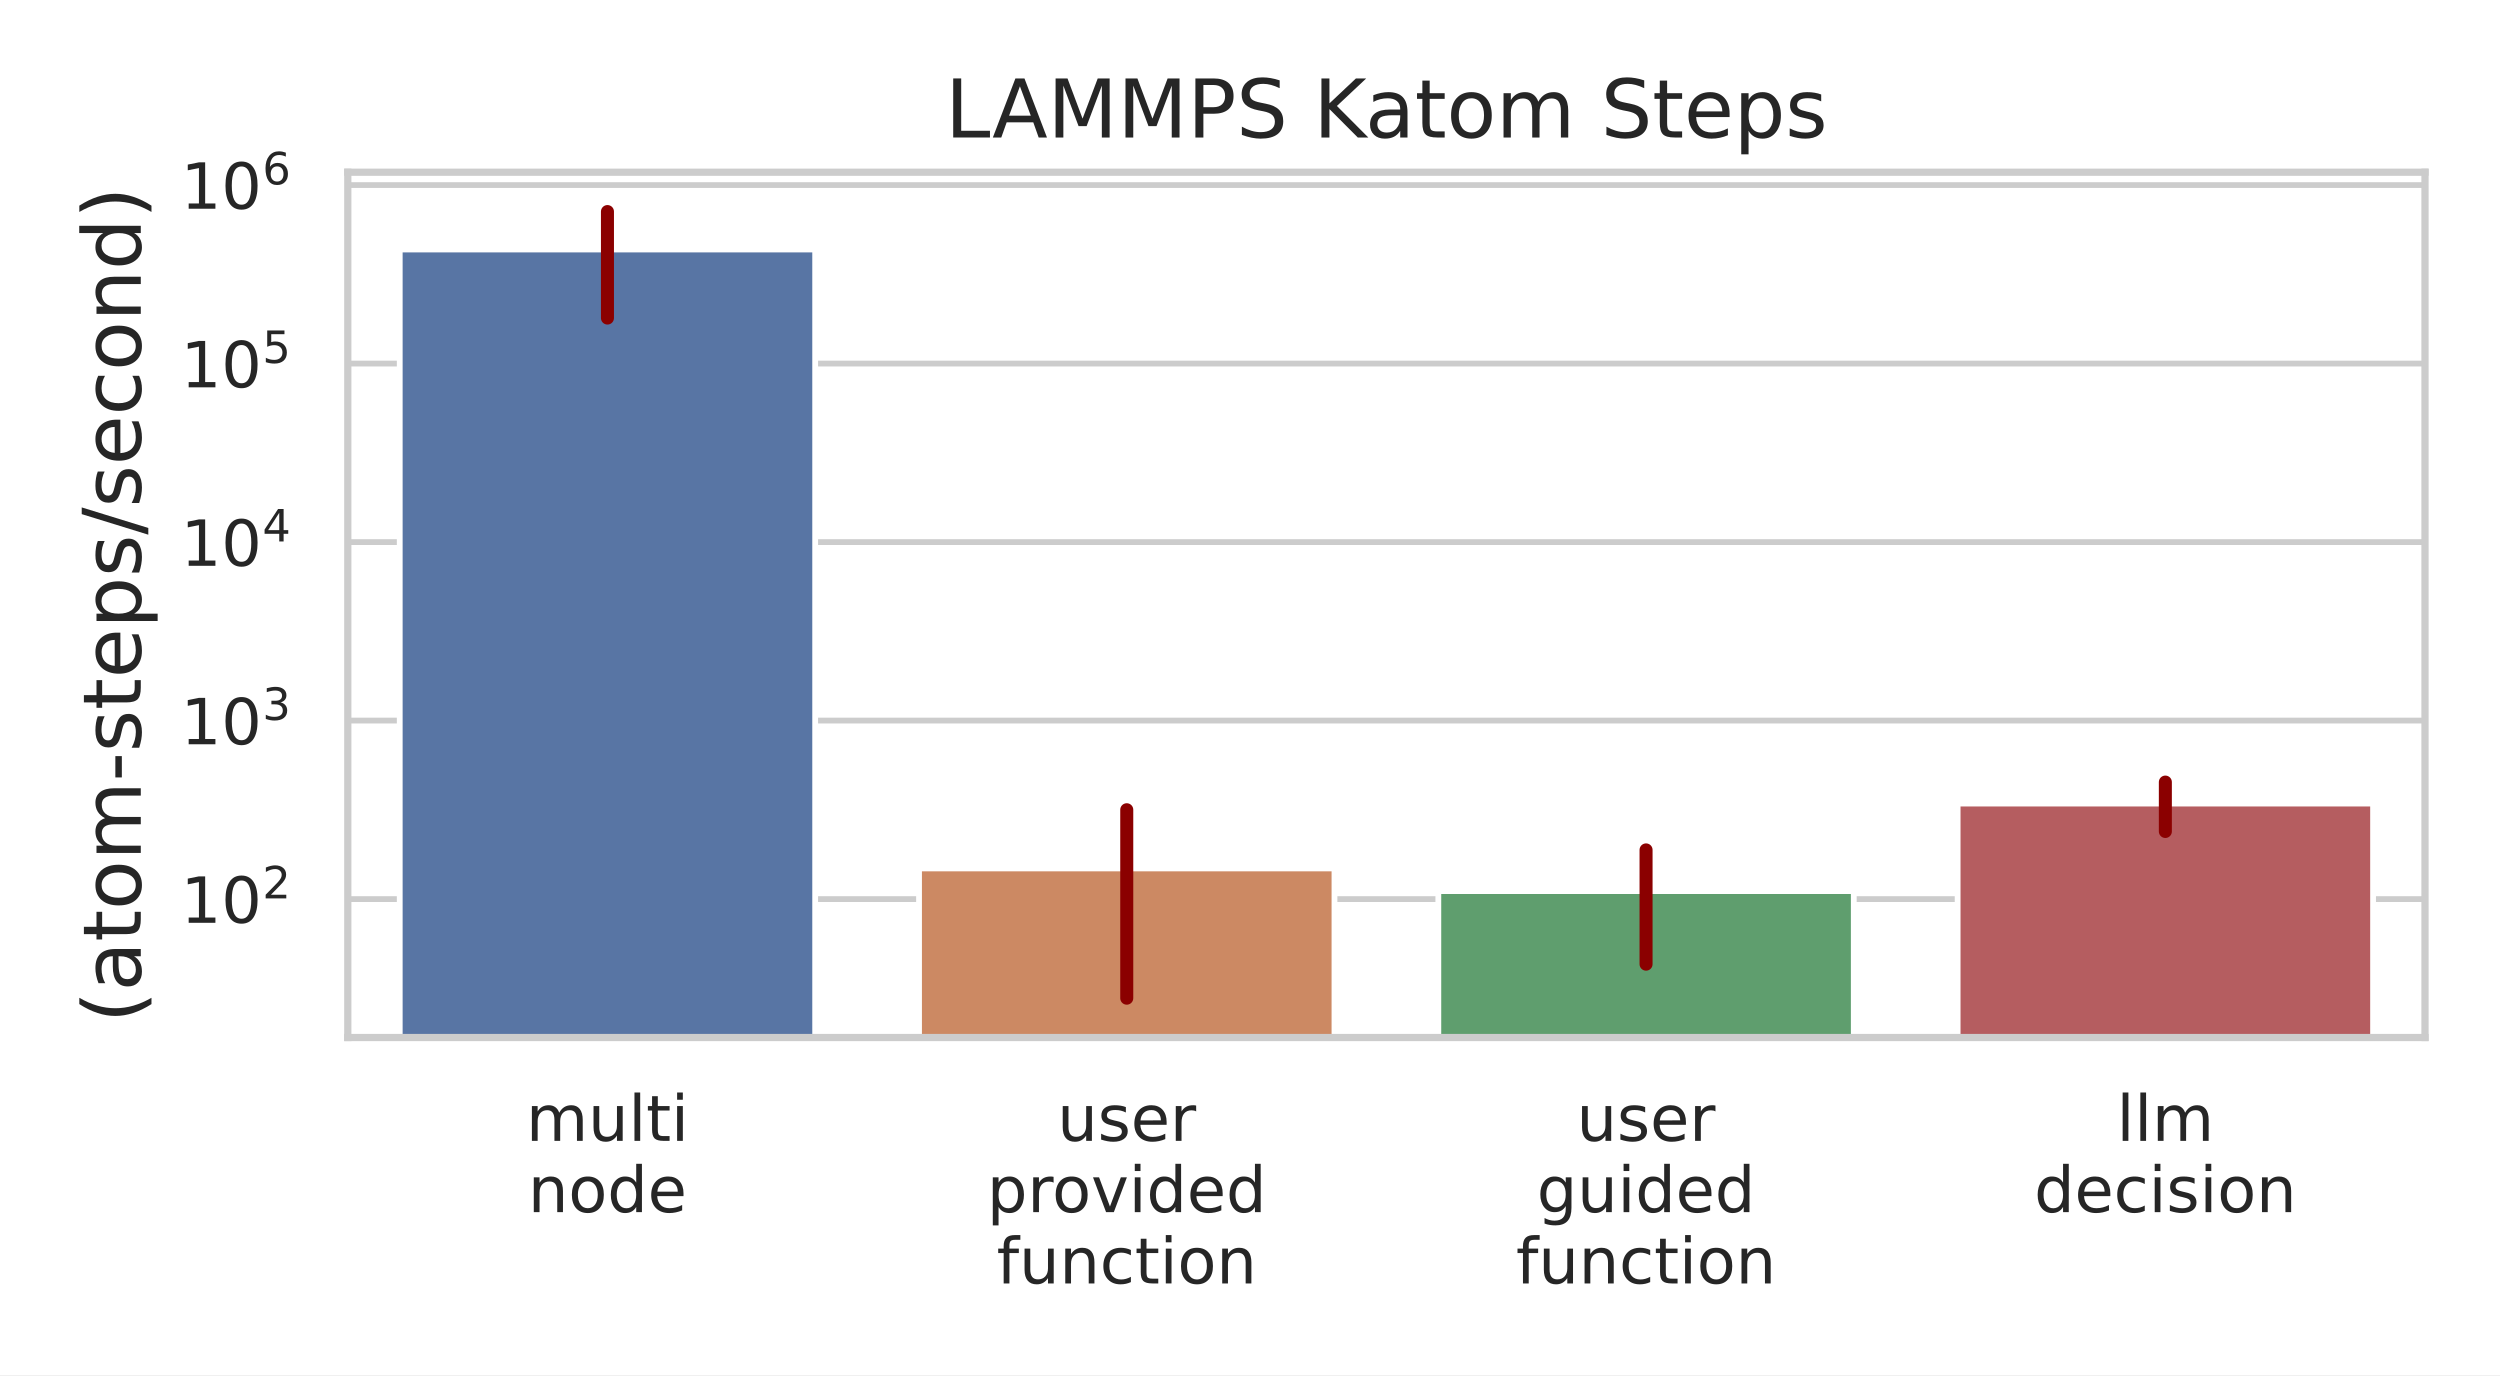
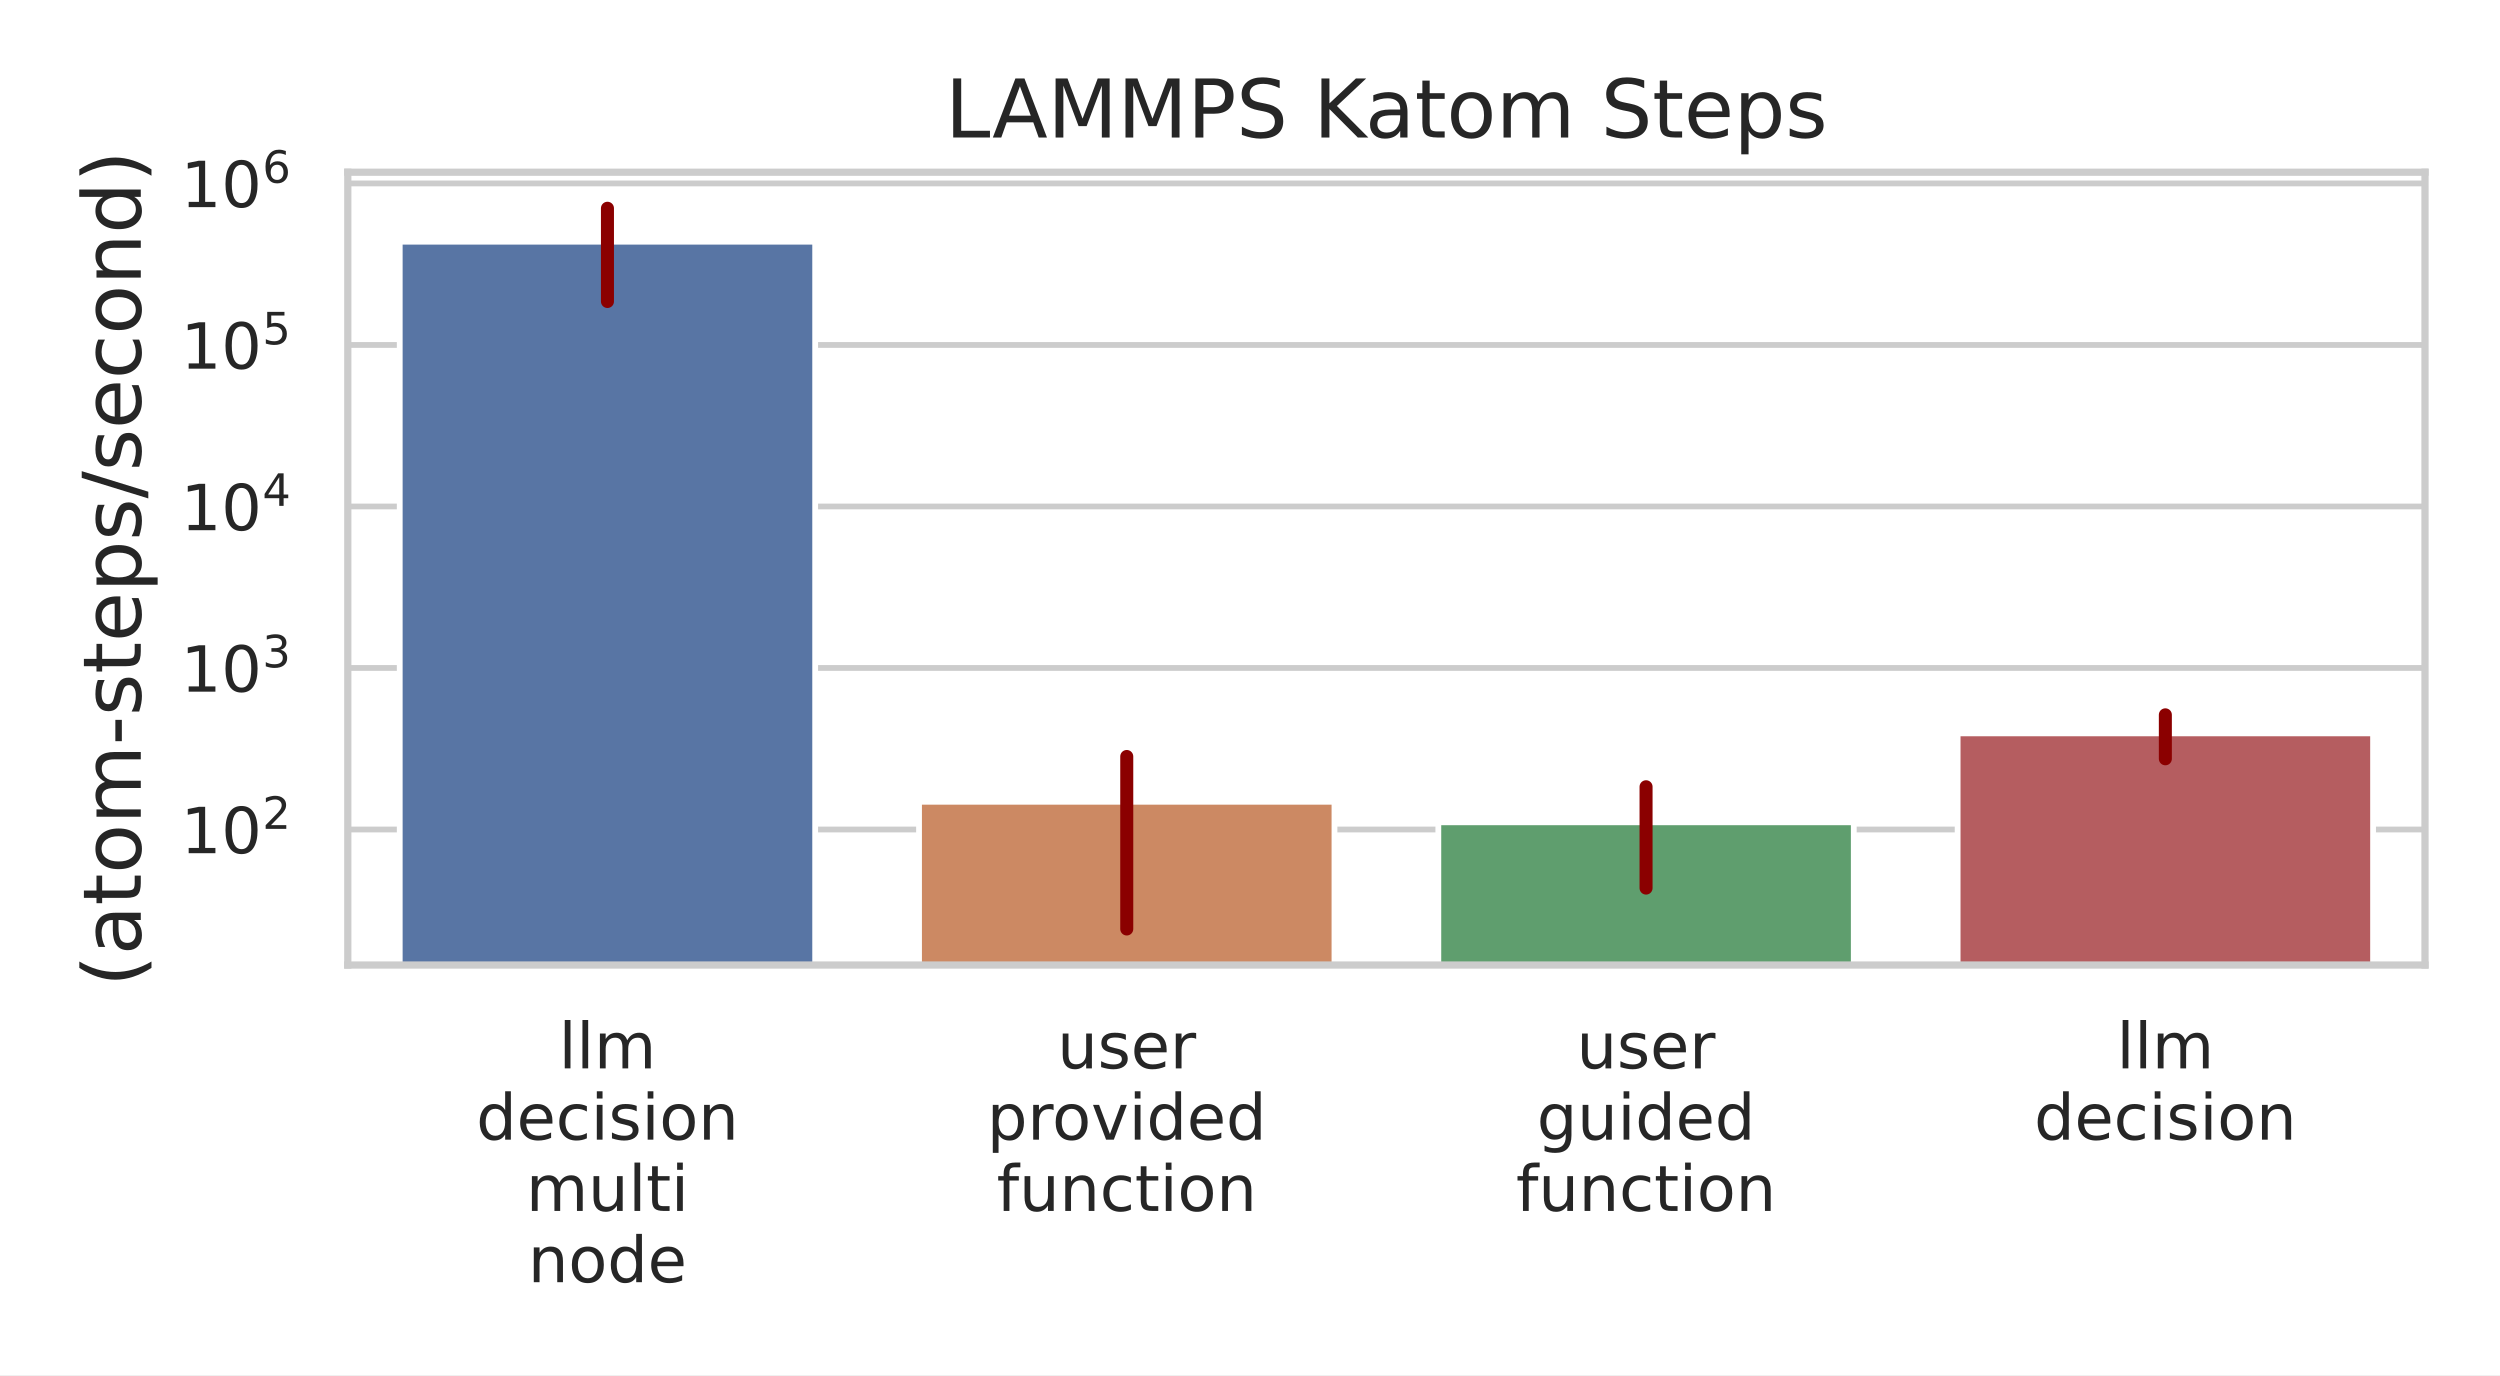
<svg xmlns="http://www.w3.org/2000/svg" xmlns:xlink="http://www.w3.org/1999/xlink" width="432pt" height="237.6pt" viewBox="0 0 432 237.6" version="1.1">
  <defs>
    <style type="text/css">*{stroke-linejoin: round; stroke-linecap: butt}</style>
  </defs>
  <g id="figure_1">
    <g id="patch_1">
      <path d="M 0 237.6  L 432 237.6  L 432 0  L 0 0  z " style="fill: #ffffff" />
    </g>
    <g id="axes_1">
      <g id="patch_2">
-         <path d="M 60.1 179.284  L 419.04 179.284  L 419.04 29.76  L 60.1 29.76  z " style="fill: #ffffff" />
+         <path d="M 60.1 166.756  L 419.04 166.756  L 419.04 29.76  L 60.1 29.76  z " style="fill: #ffffff" />
      </g>
      <g id="matplotlib.axis_1">
        <g id="xtick_1">
          <g id="text_1">
-             <g style="fill: #262626" transform="translate(90.91248 197.1423) scale(0.11 -0.11)">
-               <defs>
+             <g style="fill: #262626" transform="translate(96.55428 184.6143) scale(0.11 -0.11)">
+               <defs>
+                 <path id="DejaVuSans-6c" d="M 603 4863  L 1178 4863  L 1178 0  L 603 0  L 603 4863  z " transform="scale(0.015625)" />
                <path id="DejaVuSans-6d" d="M 3328 2828  Q 3544 3216 3844 3400  Q 4144 3584 4550 3584  Q 5097 3584 5394 3201  Q 5691 2819 5691 2113  L 5691 0  L 5113 0  L 5113 2094  Q 5113 2597 4934 2840  Q 4756 3084 4391 3084  Q 3944 3084 3684 2787  Q 3425 2491 3425 1978  L 3425 0  L 2847 0  L 2847 2094  Q 2847 2600 2669 2842  Q 2491 3084 2119 3084  Q 1678 3084 1418 2786  Q 1159 2488 1159 1978  L 1159 0  L 581 0  L 581 3500  L 1159 3500  L 1159 2956  Q 1356 3278 1631 3431  Q 1906 3584 2284 3584  Q 2666 3584 2933 3390  Q 3200 3197 3328 2828  z " transform="scale(0.015625)" />
+               </defs>
+               <use xlink:href="#DejaVuSans-6c" />
+               <use xlink:href="#DejaVuSans-6c" x="27.783" />
+               <use xlink:href="#DejaVuSans-6d" x="55.566" />
+             </g>
+             <g style="fill: #262626" transform="translate(82.29553 196.9319) scale(0.11 -0.11)">
+               <defs>
+                 <path id="DejaVuSans-64" d="M 2906 2969  L 2906 4863  L 3481 4863  L 3481 0  L 2906 0  L 2906 525  Q 2725 213 2448 61  Q 2172 -91 1784 -91  Q 1150 -91 751 415  Q 353 922 353 1747  Q 353 2572 751 3078  Q 1150 3584 1784 3584  Q 2172 3584 2448 3432  Q 2725 3281 2906 2969  z M 947 1747  Q 947 1113 1208 752  Q 1469 391 1925 391  Q 2381 391 2643 752  Q 2906 1113 2906 1747  Q 2906 2381 2643 2742  Q 2381 3103 1925 3103  Q 1469 3103 1208 2742  Q 947 2381 947 1747  z " transform="scale(0.015625)" />
+                 <path id="DejaVuSans-65" d="M 3597 1894  L 3597 1613  L 953 1613  Q 991 1019 1311 708  Q 1631 397 2203 397  Q 2534 397 2845 478  Q 3156 559 3463 722  L 3463 178  Q 3153 47 2828 -22  Q 2503 -91 2169 -91  Q 1331 -91 842 396  Q 353 884 353 1716  Q 353 2575 817 3079  Q 1281 3584 2069 3584  Q 2775 3584 3186 3129  Q 3597 2675 3597 1894  z M 3022 2063  Q 3016 2534 2758 2815  Q 2500 3097 2075 3097  Q 1594 3097 1305 2825  Q 1016 2553 972 2059  L 3022 2063  z " transform="scale(0.015625)" />
+                 <path id="DejaVuSans-63" d="M 3122 3366  L 3122 2828  Q 2878 2963 2633 3030  Q 2388 3097 2138 3097  Q 1578 3097 1268 2742  Q 959 2388 959 1747  Q 959 1106 1268 751  Q 1578 397 2138 397  Q 2388 397 2633 464  Q 2878 531 3122 666  L 3122 134  Q 2881 22 2623 -34  Q 2366 -91 2075 -91  Q 1284 -91 818 406  Q 353 903 353 1747  Q 353 2603 823 3093  Q 1294 3584 2113 3584  Q 2378 3584 2631 3529  Q 2884 3475 3122 3366  z " transform="scale(0.015625)" />
+                 <path id="DejaVuSans-69" d="M 603 3500  L 1178 3500  L 1178 0  L 603 0  L 603 3500  z M 603 4863  L 1178 4863  L 1178 4134  L 603 4134  L 603 4863  z " transform="scale(0.015625)" />
+                 <path id="DejaVuSans-73" d="M 2834 3397  L 2834 2853  Q 2591 2978 2328 3040  Q 2066 3103 1784 3103  Q 1356 3103 1142 2972  Q 928 2841 928 2578  Q 928 2378 1081 2264  Q 1234 2150 1697 2047  L 1894 2003  Q 2506 1872 2764 1633  Q 3022 1394 3022 966  Q 3022 478 2636 193  Q 2250 -91 1575 -91  Q 1294 -91 989 -36  Q 684 19 347 128  L 347 722  Q 666 556 975 473  Q 1284 391 1588 391  Q 1994 391 2212 530  Q 2431 669 2431 922  Q 2431 1156 2273 1281  Q 2116 1406 1581 1522  L 1381 1569  Q 847 1681 609 1914  Q 372 2147 372 2553  Q 372 3047 722 3315  Q 1072 3584 1716 3584  Q 2034 3584 2315 3537  Q 2597 3491 2834 3397  z " transform="scale(0.015625)" />
+                 <path id="DejaVuSans-6f" d="M 1959 3097  Q 1497 3097 1228 2736  Q 959 2375 959 1747  Q 959 1119 1226 758  Q 1494 397 1959 397  Q 2419 397 2687 759  Q 2956 1122 2956 1747  Q 2956 2369 2687 2733  Q 2419 3097 1959 3097  z M 1959 3584  Q 2709 3584 3137 3096  Q 3566 2609 3566 1747  Q 3566 888 3137 398  Q 2709 -91 1959 -91  Q 1206 -91 779 398  Q 353 888 353 1747  Q 353 2609 779 3096  Q 1206 3584 1959 3584  z " transform="scale(0.015625)" />
+                 <path id="DejaVuSans-6e" d="M 3513 2113  L 3513 0  L 2938 0  L 2938 2094  Q 2938 2591 2744 2837  Q 2550 3084 2163 3084  Q 1697 3084 1428 2787  Q 1159 2491 1159 1978  L 1159 0  L 581 0  L 581 3500  L 1159 3500  L 1159 2956  Q 1366 3272 1645 3428  Q 1925 3584 2291 3584  Q 2894 3584 3203 3211  Q 3513 2838 3513 2113  z " transform="scale(0.015625)" />
+               </defs>
+               <use xlink:href="#DejaVuSans-64" />
+               <use xlink:href="#DejaVuSans-65" x="63.477" />
+               <use xlink:href="#DejaVuSans-63" x="125" />
+               <use xlink:href="#DejaVuSans-69" x="179.98" />
+               <use xlink:href="#DejaVuSans-73" x="207.764" />
+               <use xlink:href="#DejaVuSans-69" x="259.863" />
+               <use xlink:href="#DejaVuSans-6f" x="287.646" />
+               <use xlink:href="#DejaVuSans-6e" x="348.828" />
+             </g>
+             <g style="fill: #262626" transform="translate(90.91248 209.2495) scale(0.11 -0.11)">
+               <defs>
                <path id="DejaVuSans-75" d="M 544 1381  L 544 3500  L 1119 3500  L 1119 1403  Q 1119 906 1312 657  Q 1506 409 1894 409  Q 2359 409 2629 706  Q 2900 1003 2900 1516  L 2900 3500  L 3475 3500  L 3475 0  L 2900 0  L 2900 538  Q 2691 219 2414 64  Q 2138 -91 1772 -91  Q 1169 -91 856 284  Q 544 659 544 1381  z M 1991 3584  L 1991 3584  z " transform="scale(0.015625)" />
-                 <path id="DejaVuSans-6c" d="M 603 4863  L 1178 4863  L 1178 0  L 603 0  L 603 4863  z " transform="scale(0.015625)" />
                <path id="DejaVuSans-74" d="M 1172 4494  L 1172 3500  L 2356 3500  L 2356 3053  L 1172 3053  L 1172 1153  Q 1172 725 1289 603  Q 1406 481 1766 481  L 2356 481  L 2356 0  L 1766 0  Q 1100 0 847 248  Q 594 497 594 1153  L 594 3053  L 172 3053  L 172 3500  L 594 3500  L 594 4494  L 1172 4494  z " transform="scale(0.015625)" />
-                 <path id="DejaVuSans-69" d="M 603 3500  L 1178 3500  L 1178 0  L 603 0  L 603 3500  z M 603 4863  L 1178 4863  L 1178 4134  L 603 4134  L 603 4863  z " transform="scale(0.015625)" />
              </defs>
              <use xlink:href="#DejaVuSans-6d" />
              <use xlink:href="#DejaVuSans-75" x="97.412" />
              <use xlink:href="#DejaVuSans-6c" x="160.791" />
              <use xlink:href="#DejaVuSans-74" x="188.574" />
              <use xlink:href="#DejaVuSans-69" x="227.783" />
            </g>
-             <g style="fill: #262626" transform="translate(91.24076 209.4599) scale(0.11 -0.11)">
-               <defs>
-                 <path id="DejaVuSans-6e" d="M 3513 2113  L 3513 0  L 2938 0  L 2938 2094  Q 2938 2591 2744 2837  Q 2550 3084 2163 3084  Q 1697 3084 1428 2787  Q 1159 2491 1159 1978  L 1159 0  L 581 0  L 581 3500  L 1159 3500  L 1159 2956  Q 1366 3272 1645 3428  Q 1925 3584 2291 3584  Q 2894 3584 3203 3211  Q 3513 2838 3513 2113  z " transform="scale(0.015625)" />
-                 <path id="DejaVuSans-6f" d="M 1959 3097  Q 1497 3097 1228 2736  Q 959 2375 959 1747  Q 959 1119 1226 758  Q 1494 397 1959 397  Q 2419 397 2687 759  Q 2956 1122 2956 1747  Q 2956 2369 2687 2733  Q 2419 3097 1959 3097  z M 1959 3584  Q 2709 3584 3137 3096  Q 3566 2609 3566 1747  Q 3566 888 3137 398  Q 2709 -91 1959 -91  Q 1206 -91 779 398  Q 353 888 353 1747  Q 353 2609 779 3096  Q 1206 3584 1959 3584  z " transform="scale(0.015625)" />
-                 <path id="DejaVuSans-64" d="M 2906 2969  L 2906 4863  L 3481 4863  L 3481 0  L 2906 0  L 2906 525  Q 2725 213 2448 61  Q 2172 -91 1784 -91  Q 1150 -91 751 415  Q 353 922 353 1747  Q 353 2572 751 3078  Q 1150 3584 1784 3584  Q 2172 3584 2448 3432  Q 2725 3281 2906 2969  z M 947 1747  Q 947 1113 1208 752  Q 1469 391 1925 391  Q 2381 391 2643 752  Q 2906 1113 2906 1747  Q 2906 2381 2643 2742  Q 2381 3103 1925 3103  Q 1469 3103 1208 2742  Q 947 2381 947 1747  z " transform="scale(0.015625)" />
-                 <path id="DejaVuSans-65" d="M 3597 1894  L 3597 1613  L 953 1613  Q 991 1019 1311 708  Q 1631 397 2203 397  Q 2534 397 2845 478  Q 3156 559 3463 722  L 3463 178  Q 3153 47 2828 -22  Q 2503 -91 2169 -91  Q 1331 -91 842 396  Q 353 884 353 1716  Q 353 2575 817 3079  Q 1281 3584 2069 3584  Q 2775 3584 3186 3129  Q 3597 2675 3597 1894  z M 3022 2063  Q 3016 2534 2758 2815  Q 2500 3097 2075 3097  Q 1594 3097 1305 2825  Q 1016 2553 972 2059  L 3022 2063  z " transform="scale(0.015625)" />
-               </defs>
+             <g style="fill: #262626" transform="translate(91.24076 221.5671) scale(0.11 -0.11)">
              <use xlink:href="#DejaVuSans-6e" />
              <use xlink:href="#DejaVuSans-6f" x="63.379" />
              <use xlink:href="#DejaVuSans-64" x="124.561" />
              <use xlink:href="#DejaVuSans-65" x="188.037" />
            </g>
          </g>
        </g>
        <g id="xtick_2">
          <g id="text_2">
-             <g style="fill: #262626" transform="translate(182.7065 197.1423) scale(0.11 -0.11)">
-               <defs>
-                 <path id="DejaVuSans-73" d="M 2834 3397  L 2834 2853  Q 2591 2978 2328 3040  Q 2066 3103 1784 3103  Q 1356 3103 1142 2972  Q 928 2841 928 2578  Q 928 2378 1081 2264  Q 1234 2150 1697 2047  L 1894 2003  Q 2506 1872 2764 1633  Q 3022 1394 3022 966  Q 3022 478 2636 193  Q 2250 -91 1575 -91  Q 1294 -91 989 -36  Q 684 19 347 128  L 347 722  Q 666 556 975 473  Q 1284 391 1588 391  Q 1994 391 2212 530  Q 2431 669 2431 922  Q 2431 1156 2273 1281  Q 2116 1406 1581 1522  L 1381 1569  Q 847 1681 609 1914  Q 372 2147 372 2553  Q 372 3047 722 3315  Q 1072 3584 1716 3584  Q 2034 3584 2315 3537  Q 2597 3491 2834 3397  z " transform="scale(0.015625)" />
+             <g style="fill: #262626" transform="translate(182.7065 184.6143) scale(0.11 -0.11)">
+               <defs>
                <path id="DejaVuSans-72" d="M 2631 2963  Q 2534 3019 2420 3045  Q 2306 3072 2169 3072  Q 1681 3072 1420 2755  Q 1159 2438 1159 1844  L 1159 0  L 581 0  L 581 3500  L 1159 3500  L 1159 2956  Q 1341 3275 1631 3429  Q 1922 3584 2338 3584  Q 2397 3584 2469 3576  Q 2541 3569 2628 3553  L 2631 2963  z " transform="scale(0.015625)" />
              </defs>
              <use xlink:href="#DejaVuSans-75" />
              <use xlink:href="#DejaVuSans-73" x="63.379" />
              <use xlink:href="#DejaVuSans-65" x="115.479" />
              <use xlink:href="#DejaVuSans-72" x="177.002" />
            </g>
-             <g style="fill: #262626" transform="translate(170.5575 209.4599) scale(0.11 -0.11)">
+             <g style="fill: #262626" transform="translate(170.5575 196.9319) scale(0.11 -0.11)">
              <defs>
                <path id="DejaVuSans-70" d="M 1159 525  L 1159 -1331  L 581 -1331  L 581 3500  L 1159 3500  L 1159 2969  Q 1341 3281 1617 3432  Q 1894 3584 2278 3584  Q 2916 3584 3314 3078  Q 3713 2572 3713 1747  Q 3713 922 3314 415  Q 2916 -91 2278 -91  Q 1894 -91 1617 61  Q 1341 213 1159 525  z M 3116 1747  Q 3116 2381 2855 2742  Q 2594 3103 2138 3103  Q 1681 3103 1420 2742  Q 1159 2381 1159 1747  Q 1159 1113 1420 752  Q 1681 391 2138 391  Q 2594 391 2855 752  Q 3116 1113 3116 1747  z " transform="scale(0.015625)" />
                <path id="DejaVuSans-76" d="M 191 3500  L 800 3500  L 1894 563  L 2988 3500  L 3597 3500  L 2284 0  L 1503 0  L 191 3500  z " transform="scale(0.015625)" />
              </defs>
              <use xlink:href="#DejaVuSans-70" />
              <use xlink:href="#DejaVuSans-72" x="63.477" />
              <use xlink:href="#DejaVuSans-6f" x="102.34" />
              <use xlink:href="#DejaVuSans-76" x="163.521" />
              <use xlink:href="#DejaVuSans-69" x="222.701" />
              <use xlink:href="#DejaVuSans-64" x="250.484" />
              <use xlink:href="#DejaVuSans-65" x="313.961" />
              <use xlink:href="#DejaVuSans-64" x="375.484" />
            </g>
-             <g style="fill: #262626" transform="translate(172.2359 221.7775) scale(0.11 -0.11)">
+             <g style="fill: #262626" transform="translate(172.2359 209.2495) scale(0.11 -0.11)">
              <defs>
                <path id="DejaVuSans-66" d="M 2375 4863  L 2375 4384  L 1825 4384  Q 1516 4384 1395 4259  Q 1275 4134 1275 3809  L 1275 3500  L 2222 3500  L 2222 3053  L 1275 3053  L 1275 0  L 697 0  L 697 3053  L 147 3053  L 147 3500  L 697 3500  L 697 3744  Q 697 4328 969 4595  Q 1241 4863 1831 4863  L 2375 4863  z " transform="scale(0.015625)" />
-                 <path id="DejaVuSans-63" d="M 3122 3366  L 3122 2828  Q 2878 2963 2633 3030  Q 2388 3097 2138 3097  Q 1578 3097 1268 2742  Q 959 2388 959 1747  Q 959 1106 1268 751  Q 1578 397 2138 397  Q 2388 397 2633 464  Q 2878 531 3122 666  L 3122 134  Q 2881 22 2623 -34  Q 2366 -91 2075 -91  Q 1284 -91 818 406  Q 353 903 353 1747  Q 353 2603 823 3093  Q 1294 3584 2113 3584  Q 2378 3584 2631 3529  Q 2884 3475 3122 3366  z " transform="scale(0.015625)" />
              </defs>
              <use xlink:href="#DejaVuSans-66" />
              <use xlink:href="#DejaVuSans-75" x="35.205" />
              <use xlink:href="#DejaVuSans-6e" x="98.584" />
              <use xlink:href="#DejaVuSans-63" x="161.963" />
              <use xlink:href="#DejaVuSans-74" x="216.943" />
              <use xlink:href="#DejaVuSans-69" x="256.152" />
              <use xlink:href="#DejaVuSans-6f" x="283.936" />
              <use xlink:href="#DejaVuSans-6e" x="345.117" />
            </g>
          </g>
        </g>
        <g id="xtick_3">
          <g id="text_3">
-             <g style="fill: #262626" transform="translate(272.4415 197.1423) scale(0.11 -0.11)">
+             <g style="fill: #262626" transform="translate(272.4415 184.6143) scale(0.11 -0.11)">
              <use xlink:href="#DejaVuSans-75" />
              <use xlink:href="#DejaVuSans-73" x="63.379" />
              <use xlink:href="#DejaVuSans-65" x="115.479" />
              <use xlink:href="#DejaVuSans-72" x="177.002" />
            </g>
-             <g style="fill: #262626" transform="translate(265.5648 209.4599) scale(0.11 -0.11)">
+             <g style="fill: #262626" transform="translate(265.5648 196.9319) scale(0.11 -0.11)">
              <defs>
                <path id="DejaVuSans-67" d="M 2906 1791  Q 2906 2416 2648 2759  Q 2391 3103 1925 3103  Q 1463 3103 1205 2759  Q 947 2416 947 1791  Q 947 1169 1205 825  Q 1463 481 1925 481  Q 2391 481 2648 825  Q 2906 1169 2906 1791  z M 3481 434  Q 3481 -459 3084 -895  Q 2688 -1331 1869 -1331  Q 1566 -1331 1297 -1286  Q 1028 -1241 775 -1147  L 775 -588  Q 1028 -725 1275 -790  Q 1522 -856 1778 -856  Q 2344 -856 2625 -561  Q 2906 -266 2906 331  L 2906 616  Q 2728 306 2450 153  Q 2172 0 1784 0  Q 1141 0 747 490  Q 353 981 353 1791  Q 353 2603 747 3093  Q 1141 3584 1784 3584  Q 2172 3584 2450 3431  Q 2728 3278 2906 2969  L 2906 3500  L 3481 3500  L 3481 434  z " transform="scale(0.015625)" />
              </defs>
              <use xlink:href="#DejaVuSans-67" />
              <use xlink:href="#DejaVuSans-75" x="63.477" />
              <use xlink:href="#DejaVuSans-69" x="126.855" />
              <use xlink:href="#DejaVuSans-64" x="154.639" />
              <use xlink:href="#DejaVuSans-65" x="218.115" />
              <use xlink:href="#DejaVuSans-64" x="279.639" />
            </g>
-             <g style="fill: #262626" transform="translate(261.9709 221.7775) scale(0.11 -0.11)">
+             <g style="fill: #262626" transform="translate(261.9709 209.2495) scale(0.11 -0.11)">
              <use xlink:href="#DejaVuSans-66" />
              <use xlink:href="#DejaVuSans-75" x="35.205" />
              <use xlink:href="#DejaVuSans-6e" x="98.584" />
              <use xlink:href="#DejaVuSans-63" x="161.963" />
              <use xlink:href="#DejaVuSans-74" x="216.943" />
              <use xlink:href="#DejaVuSans-69" x="256.152" />
              <use xlink:href="#DejaVuSans-6f" x="283.936" />
              <use xlink:href="#DejaVuSans-6e" x="345.117" />
            </g>
          </g>
        </g>
        <g id="xtick_4">
          <g id="text_4">
-             <g style="fill: #262626" transform="translate(365.7592 197.1423) scale(0.11 -0.11)">
+             <g style="fill: #262626" transform="translate(365.7592 184.6143) scale(0.11 -0.11)">
              <use xlink:href="#DejaVuSans-6c" />
              <use xlink:href="#DejaVuSans-6c" x="27.783" />
              <use xlink:href="#DejaVuSans-6d" x="55.566" />
            </g>
-             <g style="fill: #262626" transform="translate(351.5005 209.4599) scale(0.11 -0.11)">
+             <g style="fill: #262626" transform="translate(351.5005 196.9319) scale(0.11 -0.11)">
              <use xlink:href="#DejaVuSans-64" />
              <use xlink:href="#DejaVuSans-65" x="63.477" />
              <use xlink:href="#DejaVuSans-63" x="125" />
              <use xlink:href="#DejaVuSans-69" x="179.98" />
              <use xlink:href="#DejaVuSans-73" x="207.764" />
              <use xlink:href="#DejaVuSans-69" x="259.863" />
              <use xlink:href="#DejaVuSans-6f" x="287.646" />
              <use xlink:href="#DejaVuSans-6e" x="348.828" />
            </g>
          </g>
        </g>
      </g>
      <g id="matplotlib.axis_2">
        <g id="ytick_1">
          <g id="line2d_1">
-             <path d="M 60.1 155.363  L 419.04 155.363  " clip-path="url(#p39cae79f35)" style="fill: none; stroke: #cccccc; stroke-linecap: round" />
+             <path d="M 60.1 143.34  L 419.04 143.34  " clip-path="url(#pa617c822e4)" style="fill: none; stroke: #cccccc; stroke-linecap: round" />
          </g>
          <g id="text_5">
-             <g style="fill: #262626" transform="translate(31.24007 159.5423) scale(0.11 -0.11)">
+             <g style="fill: #262626" transform="translate(31.24007 147.5193) scale(0.11 -0.11)">
              <defs>
                <path id="DejaVuSans-31" d="M 794 531  L 1825 531  L 1825 4091  L 703 3866  L 703 4441  L 1819 4666  L 2450 4666  L 2450 531  L 3481 531  L 3481 0  L 794 0  L 794 531  z " transform="scale(0.015625)" />
                <path id="DejaVuSans-30" d="M 2034 4250  Q 1547 4250 1301 3770  Q 1056 3291 1056 2328  Q 1056 1369 1301 889  Q 1547 409 2034 409  Q 2525 409 2770 889  Q 3016 1369 3016 2328  Q 3016 3291 2770 3770  Q 2525 4250 2034 4250  z M 2034 4750  Q 2819 4750 3233 4129  Q 3647 3509 3647 2328  Q 3647 1150 3233 529  Q 2819 -91 2034 -91  Q 1250 -91 836 529  Q 422 1150 422 2328  Q 422 3509 836 4129  Q 1250 4750 2034 4750  z " transform="scale(0.015625)" />
                <path id="DejaVuSans-32" d="M 1228 531  L 3431 531  L 3431 0  L 469 0  L 469 531  Q 828 903 1448 1529  Q 2069 2156 2228 2338  Q 2531 2678 2651 2914  Q 2772 3150 2772 3378  Q 2772 3750 2511 3984  Q 2250 4219 1831 4219  Q 1534 4219 1204 4116  Q 875 4013 500 3803  L 500 4441  Q 881 4594 1212 4672  Q 1544 4750 1819 4750  Q 2544 4750 2975 4387  Q 3406 4025 3406 3419  Q 3406 3131 3298 2873  Q 3191 2616 2906 2266  Q 2828 2175 2409 1742  Q 1991 1309 1228 531  z " transform="scale(0.015625)" />
              </defs>
              <use xlink:href="#DejaVuSans-31" transform="translate(0 0.765625)" />
              <use xlink:href="#DejaVuSans-30" transform="translate(63.62305 0.765625)" />
              <use xlink:href="#DejaVuSans-32" transform="translate(128.2031 39.04688) scale(0.7)" />
            </g>
          </g>
        </g>
        <g id="ytick_2">
          <g id="line2d_2">
-             <path d="M 60.1 124.517  L 419.04 124.517  " clip-path="url(#p39cae79f35)" style="fill: none; stroke: #cccccc; stroke-linecap: round" />
+             <path d="M 60.1 115.429  L 419.04 115.429  " clip-path="url(#pa617c822e4)" style="fill: none; stroke: #cccccc; stroke-linecap: round" />
          </g>
          <g id="text_6">
-             <g style="fill: #262626" transform="translate(31.24007 128.6964) scale(0.11 -0.11)">
+             <g style="fill: #262626" transform="translate(31.24007 119.608) scale(0.11 -0.11)">
              <defs>
                <path id="DejaVuSans-33" d="M 2597 2516  Q 3050 2419 3304 2112  Q 3559 1806 3559 1356  Q 3559 666 3084 287  Q 2609 -91 1734 -91  Q 1441 -91 1130 -33  Q 819 25 488 141  L 488 750  Q 750 597 1062 519  Q 1375 441 1716 441  Q 2309 441 2620 675  Q 2931 909 2931 1356  Q 2931 1769 2642 2001  Q 2353 2234 1838 2234  L 1294 2234  L 1294 2753  L 1863 2753  Q 2328 2753 2575 2939  Q 2822 3125 2822 3475  Q 2822 3834 2567 4026  Q 2313 4219 1838 4219  Q 1578 4219 1281 4162  Q 984 4106 628 3988  L 628 4550  Q 988 4650 1302 4700  Q 1616 4750 1894 4750  Q 2613 4750 3031 4423  Q 3450 4097 3450 3541  Q 3450 3153 3228 2886  Q 3006 2619 2597 2516  z " transform="scale(0.015625)" />
              </defs>
              <use xlink:href="#DejaVuSans-31" transform="translate(0 0.765625)" />
              <use xlink:href="#DejaVuSans-30" transform="translate(63.62305 0.765625)" />
              <use xlink:href="#DejaVuSans-33" transform="translate(128.2031 39.04688) scale(0.7)" />
            </g>
          </g>
        </g>
        <g id="ytick_3">
          <g id="line2d_3">
-             <path d="M 60.1 93.671  L 419.04 93.671  " clip-path="url(#p39cae79f35)" style="fill: none; stroke: #cccccc; stroke-linecap: round" />
+             <path d="M 60.1 87.518  L 419.04 87.518  " clip-path="url(#pa617c822e4)" style="fill: none; stroke: #cccccc; stroke-linecap: round" />
          </g>
          <g id="text_7">
-             <g style="fill: #262626" transform="translate(31.24007 97.85049) scale(0.11 -0.11)">
+             <g style="fill: #262626" transform="translate(31.24007 91.69675) scale(0.11 -0.11)">
              <defs>
                <path id="DejaVuSans-34" d="M 2419 4116  L 825 1625  L 2419 1625  L 2419 4116  z M 2253 4666  L 3047 4666  L 3047 1625  L 3713 1625  L 3713 1100  L 3047 1100  L 3047 0  L 2419 0  L 2419 1100  L 313 1100  L 313 1709  L 2253 4666  z " transform="scale(0.015625)" />
              </defs>
              <use xlink:href="#DejaVuSans-31" transform="translate(0 0.684375)" />
              <use xlink:href="#DejaVuSans-30" transform="translate(63.62305 0.684375)" />
              <use xlink:href="#DejaVuSans-34" transform="translate(128.2031 38.96563) scale(0.7)" />
            </g>
          </g>
        </g>
        <g id="ytick_4">
          <g id="line2d_4">
-             <path d="M 60.1 62.825  L 419.04 62.825  " clip-path="url(#p39cae79f35)" style="fill: none; stroke: #cccccc; stroke-linecap: round" />
+             <path d="M 60.1 59.606  L 419.04 59.606  " clip-path="url(#pa617c822e4)" style="fill: none; stroke: #cccccc; stroke-linecap: round" />
          </g>
          <g id="text_8">
-             <g style="fill: #262626" transform="translate(31.24007 67.00457) scale(0.11 -0.11)">
+             <g style="fill: #262626" transform="translate(31.24007 63.78547) scale(0.11 -0.11)">
              <defs>
                <path id="DejaVuSans-35" d="M 691 4666  L 3169 4666  L 3169 4134  L 1269 4134  L 1269 2991  Q 1406 3038 1543 3061  Q 1681 3084 1819 3084  Q 2600 3084 3056 2656  Q 3513 2228 3513 1497  Q 3513 744 3044 326  Q 2575 -91 1722 -91  Q 1428 -91 1123 -41  Q 819 9 494 109  L 494 744  Q 775 591 1075 516  Q 1375 441 1709 441  Q 2250 441 2565 725  Q 2881 1009 2881 1497  Q 2881 1984 2565 2268  Q 2250 2553 1709 2553  Q 1456 2553 1204 2497  Q 953 2441 691 2322  L 691 4666  z " transform="scale(0.015625)" />
              </defs>
              <use xlink:href="#DejaVuSans-31" transform="translate(0 0.684375)" />
              <use xlink:href="#DejaVuSans-30" transform="translate(63.62305 0.684375)" />
              <use xlink:href="#DejaVuSans-35" transform="translate(128.2031 38.96563) scale(0.7)" />
            </g>
          </g>
        </g>
        <g id="ytick_5">
          <g id="line2d_5">
-             <path d="M 60.1 31.979  L 419.04 31.979  " clip-path="url(#p39cae79f35)" style="fill: none; stroke: #cccccc; stroke-linecap: round" />
+             <path d="M 60.1 31.695  L 419.04 31.695  " clip-path="url(#pa617c822e4)" style="fill: none; stroke: #cccccc; stroke-linecap: round" />
          </g>
          <g id="text_9">
-             <g style="fill: #262626" transform="translate(31.24007 36.15864) scale(0.11 -0.11)">
+             <g style="fill: #262626" transform="translate(31.24007 35.8742) scale(0.11 -0.11)">
              <defs>
                <path id="DejaVuSans-36" d="M 2113 2584  Q 1688 2584 1439 2293  Q 1191 2003 1191 1497  Q 1191 994 1439 701  Q 1688 409 2113 409  Q 2538 409 2786 701  Q 3034 994 3034 1497  Q 3034 2003 2786 2293  Q 2538 2584 2113 2584  z M 3366 4563  L 3366 3988  Q 3128 4100 2886 4159  Q 2644 4219 2406 4219  Q 1781 4219 1451 3797  Q 1122 3375 1075 2522  Q 1259 2794 1537 2939  Q 1816 3084 2150 3084  Q 2853 3084 3261 2657  Q 3669 2231 3669 1497  Q 3669 778 3244 343  Q 2819 -91 2113 -91  Q 1303 -91 875 529  Q 447 1150 447 2328  Q 447 3434 972 4092  Q 1497 4750 2381 4750  Q 2619 4750 2861 4703  Q 3103 4656 3366 4563  z " transform="scale(0.015625)" />
              </defs>
              <use xlink:href="#DejaVuSans-31" transform="translate(0 0.765625)" />
              <use xlink:href="#DejaVuSans-30" transform="translate(63.62305 0.765625)" />
              <use xlink:href="#DejaVuSans-36" transform="translate(128.2031 39.04688) scale(0.7)" />
            </g>
          </g>
        </g>
        <g id="ytick_6" />
        <g id="ytick_7" />
        <g id="ytick_8" />
        <g id="ytick_9" />
        <g id="ytick_10" />
        <g id="ytick_11" />
        <g id="ytick_12" />
        <g id="ytick_13" />
        <g id="ytick_14" />
        <g id="ytick_15" />
        <g id="ytick_16" />
        <g id="ytick_17" />
        <g id="ytick_18" />
        <g id="ytick_19" />
        <g id="ytick_20" />
        <g id="ytick_21" />
        <g id="ytick_22" />
        <g id="ytick_23" />
        <g id="ytick_24" />
        <g id="ytick_25" />
        <g id="ytick_26" />
        <g id="ytick_27" />
        <g id="ytick_28" />
        <g id="ytick_29" />
        <g id="ytick_30" />
        <g id="ytick_31" />
        <g id="ytick_32" />
        <g id="ytick_33" />
        <g id="ytick_34" />
        <g id="ytick_35" />
        <g id="ytick_36" />
        <g id="ytick_37" />
        <g id="ytick_38" />
        <g id="ytick_39" />
        <g id="ytick_40" />
        <g id="ytick_41" />
        <g id="ytick_42" />
        <g id="ytick_43" />
        <g id="ytick_44" />
        <g id="ytick_45" />
        <g id="text_10">
-           <g style="fill: #262626" transform="translate(24.32851 176.7576) rotate(-90) scale(0.14 -0.14)">
+           <g style="fill: #262626" transform="translate(24.32851 170.4936) rotate(-90) scale(0.14 -0.14)">
            <defs>
              <path id="DejaVuSans-28" d="M 1984 4856  Q 1566 4138 1362 3434  Q 1159 2731 1159 2009  Q 1159 1288 1364 580  Q 1569 -128 1984 -844  L 1484 -844  Q 1016 -109 783 600  Q 550 1309 550 2009  Q 550 2706 781 3412  Q 1013 4119 1484 4856  L 1984 4856  z " transform="scale(0.015625)" />
              <path id="DejaVuSans-61" d="M 2194 1759  Q 1497 1759 1228 1600  Q 959 1441 959 1056  Q 959 750 1161 570  Q 1363 391 1709 391  Q 2188 391 2477 730  Q 2766 1069 2766 1631  L 2766 1759  L 2194 1759  z M 3341 1997  L 3341 0  L 2766 0  L 2766 531  Q 2569 213 2275 61  Q 1981 -91 1556 -91  Q 1019 -91 701 211  Q 384 513 384 1019  Q 384 1609 779 1909  Q 1175 2209 1959 2209  L 2766 2209  L 2766 2266  Q 2766 2663 2505 2880  Q 2244 3097 1772 3097  Q 1472 3097 1187 3025  Q 903 2953 641 2809  L 641 3341  Q 956 3463 1253 3523  Q 1550 3584 1831 3584  Q 2591 3584 2966 3190  Q 3341 2797 3341 1997  z " transform="scale(0.015625)" />
              <path id="DejaVuSans-2d" d="M 313 2009  L 1997 2009  L 1997 1497  L 313 1497  L 313 2009  z " transform="scale(0.015625)" />
              <path id="DejaVuSans-2f" d="M 1625 4666  L 2156 4666  L 531 -594  L 0 -594  L 1625 4666  z " transform="scale(0.015625)" />
              <path id="DejaVuSans-29" d="M 513 4856  L 1013 4856  Q 1481 4119 1714 3412  Q 1947 2706 1947 2009  Q 1947 1309 1714 600  Q 1481 -109 1013 -844  L 513 -844  Q 928 -128 1133 580  Q 1338 1288 1338 2009  Q 1338 2731 1133 3434  Q 928 4138 513 4856  z " transform="scale(0.015625)" />
            </defs>
            <use xlink:href="#DejaVuSans-28" />
            <use xlink:href="#DejaVuSans-61" x="39.014" />
            <use xlink:href="#DejaVuSans-74" x="100.293" />
            <use xlink:href="#DejaVuSans-6f" x="139.502" />
            <use xlink:href="#DejaVuSans-6d" x="200.684" />
            <use xlink:href="#DejaVuSans-2d" x="298.096" />
            <use xlink:href="#DejaVuSans-73" x="334.18" />
            <use xlink:href="#DejaVuSans-74" x="386.279" />
            <use xlink:href="#DejaVuSans-65" x="425.488" />
            <use xlink:href="#DejaVuSans-70" x="487.012" />
            <use xlink:href="#DejaVuSans-73" x="550.488" />
            <use xlink:href="#DejaVuSans-2f" x="602.588" />
            <use xlink:href="#DejaVuSans-73" x="636.279" />
            <use xlink:href="#DejaVuSans-65" x="688.379" />
            <use xlink:href="#DejaVuSans-63" x="749.902" />
            <use xlink:href="#DejaVuSans-6f" x="804.883" />
            <use xlink:href="#DejaVuSans-6e" x="866.064" />
            <use xlink:href="#DejaVuSans-64" x="929.443" />
            <use xlink:href="#DejaVuSans-29" x="992.92" />
          </g>
        </g>
      </g>
      <g id="patch_3">
-         <path d="M 69.074 31062.981  L 140.862 31062.981  L 140.862 43.112  L 69.074 43.112  z " clip-path="url(#p39cae79f35)" style="fill: #5875a4; stroke: #ffffff; stroke-linejoin: miter" />
+         <path d="M 69.074 28110.441  L 140.862 28110.441  L 140.862 41.769  L 69.074 41.769  z " clip-path="url(#pa617c822e4)" style="fill: #5875a4; stroke: #ffffff; stroke-linejoin: miter" />
      </g>
      <g id="patch_4">
-         <path d="M 158.809 31062.981  L 230.597 31062.981  L 230.597 150.066  L 158.809 150.066  z " clip-path="url(#p39cae79f35)" style="fill: #cc8963; stroke: #ffffff; stroke-linejoin: miter" />
+         <path d="M 158.809 28110.441  L 230.597 28110.441  L 230.597 138.547  L 158.809 138.547  z " clip-path="url(#pa617c822e4)" style="fill: #cc8963; stroke: #ffffff; stroke-linejoin: miter" />
      </g>
      <g id="patch_5">
-         <path d="M 248.544 31062.981  L 320.332 31062.981  L 320.332 153.988  L 248.544 153.988  z " clip-path="url(#p39cae79f35)" style="fill: #5f9e6e; stroke: #ffffff; stroke-linejoin: miter" />
+         <path d="M 248.544 28110.441  L 320.332 28110.441  L 320.332 142.096  L 248.544 142.096  z " clip-path="url(#pa617c822e4)" style="fill: #5f9e6e; stroke: #ffffff; stroke-linejoin: miter" />
      </g>
      <g id="patch_6">
-         <path d="M 338.279 31062.981  L 410.067 31062.981  L 410.067 138.859  L 338.279 138.859  z " clip-path="url(#p39cae79f35)" style="fill: #b55d60; stroke: #ffffff; stroke-linejoin: miter" />
+         <path d="M 338.279 28110.441  L 410.067 28110.441  L 410.067 126.722  L 338.279 126.722  z " clip-path="url(#pa617c822e4)" style="fill: #b55d60; stroke: #ffffff; stroke-linejoin: miter" />
      </g>
      <g id="line2d_6">
-         <path d="M 104.968 54.959  L 104.968 36.557  " clip-path="url(#p39cae79f35)" style="fill: none; stroke: #8b0000; stroke-width: 2.25; stroke-linecap: round" />
+         <path d="M 104.968 52.098  L 104.968 35.987  " clip-path="url(#pa617c822e4)" style="fill: none; stroke: #8b0000; stroke-width: 2.25; stroke-linecap: round" />
      </g>
      <g id="line2d_7">
-         <path d="M 194.703 172.487  L 194.703 139.923  " clip-path="url(#p39cae79f35)" style="fill: none; stroke: #8b0000; stroke-width: 2.25; stroke-linecap: round" />
+         <path d="M 194.703 160.529  L 194.703 130.72  " clip-path="url(#pa617c822e4)" style="fill: none; stroke: #8b0000; stroke-width: 2.25; stroke-linecap: round" />
      </g>
      <g id="line2d_8">
-         <path d="M 284.438 166.607  L 284.438 146.863  " clip-path="url(#p39cae79f35)" style="fill: none; stroke: #8b0000; stroke-width: 2.25; stroke-linecap: round" />
+         <path d="M 284.438 153.461  L 284.438 135.951  " clip-path="url(#pa617c822e4)" style="fill: none; stroke: #8b0000; stroke-width: 2.25; stroke-linecap: round" />
      </g>
      <g id="line2d_9">
-         <path d="M 374.173 143.679  L 374.173 135.143  " clip-path="url(#p39cae79f35)" style="fill: none; stroke: #8b0000; stroke-width: 2.25; stroke-linecap: round" />
+         <path d="M 374.173 131.119  L 374.173 123.523  " clip-path="url(#pa617c822e4)" style="fill: none; stroke: #8b0000; stroke-width: 2.25; stroke-linecap: round" />
      </g>
      <g id="patch_7">
-         <path d="M 60.1 179.284  L 60.1 29.76  " style="fill: none; stroke: #cccccc; stroke-width: 1.25; stroke-linejoin: miter; stroke-linecap: square" />
+         <path d="M 60.1 166.756  L 60.1 29.76  " style="fill: none; stroke: #cccccc; stroke-width: 1.25; stroke-linejoin: miter; stroke-linecap: square" />
      </g>
      <g id="patch_8">
-         <path d="M 419.04 179.284  L 419.04 29.76  " style="fill: none; stroke: #cccccc; stroke-width: 1.25; stroke-linejoin: miter; stroke-linecap: square" />
+         <path d="M 419.04 166.756  L 419.04 29.76  " style="fill: none; stroke: #cccccc; stroke-width: 1.25; stroke-linejoin: miter; stroke-linecap: square" />
      </g>
      <g id="patch_9">
-         <path d="M 60.1 179.284  L 419.04 179.284  " style="fill: none; stroke: #cccccc; stroke-width: 1.25; stroke-linejoin: miter; stroke-linecap: square" />
+         <path d="M 60.1 166.756  L 419.04 166.756  " style="fill: none; stroke: #cccccc; stroke-width: 1.25; stroke-linejoin: miter; stroke-linecap: square" />
      </g>
      <g id="patch_10">
        <path d="M 60.1 29.76  L 419.04 29.76  " style="fill: none; stroke: #cccccc; stroke-width: 1.25; stroke-linejoin: miter; stroke-linecap: square" />
      </g>
      <g id="text_11">
        <g style="fill: #262626" transform="translate(163.3411 23.76) scale(0.14 -0.14)">
          <defs>
            <path id="DejaVuSans-4c" d="M 628 4666  L 1259 4666  L 1259 531  L 3531 531  L 3531 0  L 628 0  L 628 4666  z " transform="scale(0.015625)" />
            <path id="DejaVuSans-41" d="M 2188 4044  L 1331 1722  L 3047 1722  L 2188 4044  z M 1831 4666  L 2547 4666  L 4325 0  L 3669 0  L 3244 1197  L 1141 1197  L 716 0  L 50 0  L 1831 4666  z " transform="scale(0.015625)" />
            <path id="DejaVuSans-4d" d="M 628 4666  L 1569 4666  L 2759 1491  L 3956 4666  L 4897 4666  L 4897 0  L 4281 0  L 4281 4097  L 3078 897  L 2444 897  L 1241 4097  L 1241 0  L 628 0  L 628 4666  z " transform="scale(0.015625)" />
            <path id="DejaVuSans-50" d="M 1259 4147  L 1259 2394  L 2053 2394  Q 2494 2394 2734 2622  Q 2975 2850 2975 3272  Q 2975 3691 2734 3919  Q 2494 4147 2053 4147  L 1259 4147  z M 628 4666  L 2053 4666  Q 2838 4666 3239 4311  Q 3641 3956 3641 3272  Q 3641 2581 3239 2228  Q 2838 1875 2053 1875  L 1259 1875  L 1259 0  L 628 0  L 628 4666  z " transform="scale(0.015625)" />
            <path id="DejaVuSans-53" d="M 3425 4513  L 3425 3897  Q 3066 4069 2747 4153  Q 2428 4238 2131 4238  Q 1616 4238 1336 4038  Q 1056 3838 1056 3469  Q 1056 3159 1242 3001  Q 1428 2844 1947 2747  L 2328 2669  Q 3034 2534 3370 2195  Q 3706 1856 3706 1288  Q 3706 609 3251 259  Q 2797 -91 1919 -91  Q 1588 -91 1214 -16  Q 841 59 441 206  L 441 856  Q 825 641 1194 531  Q 1563 422 1919 422  Q 2459 422 2753 634  Q 3047 847 3047 1241  Q 3047 1584 2836 1778  Q 2625 1972 2144 2069  L 1759 2144  Q 1053 2284 737 2584  Q 422 2884 422 3419  Q 422 4038 858 4394  Q 1294 4750 2059 4750  Q 2388 4750 2728 4690  Q 3069 4631 3425 4513  z " transform="scale(0.015625)" />
            <path id="DejaVuSans-20" transform="scale(0.015625)" />
            <path id="DejaVuSans-4b" d="M 628 4666  L 1259 4666  L 1259 2694  L 3353 4666  L 4166 4666  L 1850 2491  L 4331 0  L 3500 0  L 1259 2247  L 1259 0  L 628 0  L 628 4666  z " transform="scale(0.015625)" />
          </defs>
          <use xlink:href="#DejaVuSans-4c" />
          <use xlink:href="#DejaVuSans-41" x="57.963" />
          <use xlink:href="#DejaVuSans-4d" x="126.371" />
          <use xlink:href="#DejaVuSans-4d" x="212.65" />
          <use xlink:href="#DejaVuSans-50" x="298.93" />
          <use xlink:href="#DejaVuSans-53" x="359.232" />
          <use xlink:href="#DejaVuSans-20" x="422.709" />
          <use xlink:href="#DejaVuSans-4b" x="454.496" />
          <use xlink:href="#DejaVuSans-61" x="518.322" />
          <use xlink:href="#DejaVuSans-74" x="579.602" />
          <use xlink:href="#DejaVuSans-6f" x="618.811" />
          <use xlink:href="#DejaVuSans-6d" x="679.992" />
          <use xlink:href="#DejaVuSans-20" x="777.404" />
          <use xlink:href="#DejaVuSans-53" x="809.191" />
          <use xlink:href="#DejaVuSans-74" x="872.668" />
          <use xlink:href="#DejaVuSans-65" x="911.877" />
          <use xlink:href="#DejaVuSans-70" x="973.4" />
          <use xlink:href="#DejaVuSans-73" x="1036.877" />
        </g>
      </g>
    </g>
  </g>
  <defs>
-     <clipPath id="p39cae79f35">
-       <rect x="60.1" y="29.76" width="358.94" height="149.524" />
+     <clipPath id="pa617c822e4">
+       <rect x="60.1" y="29.76" width="358.94" height="136.996" />
    </clipPath>
  </defs>
</svg>
